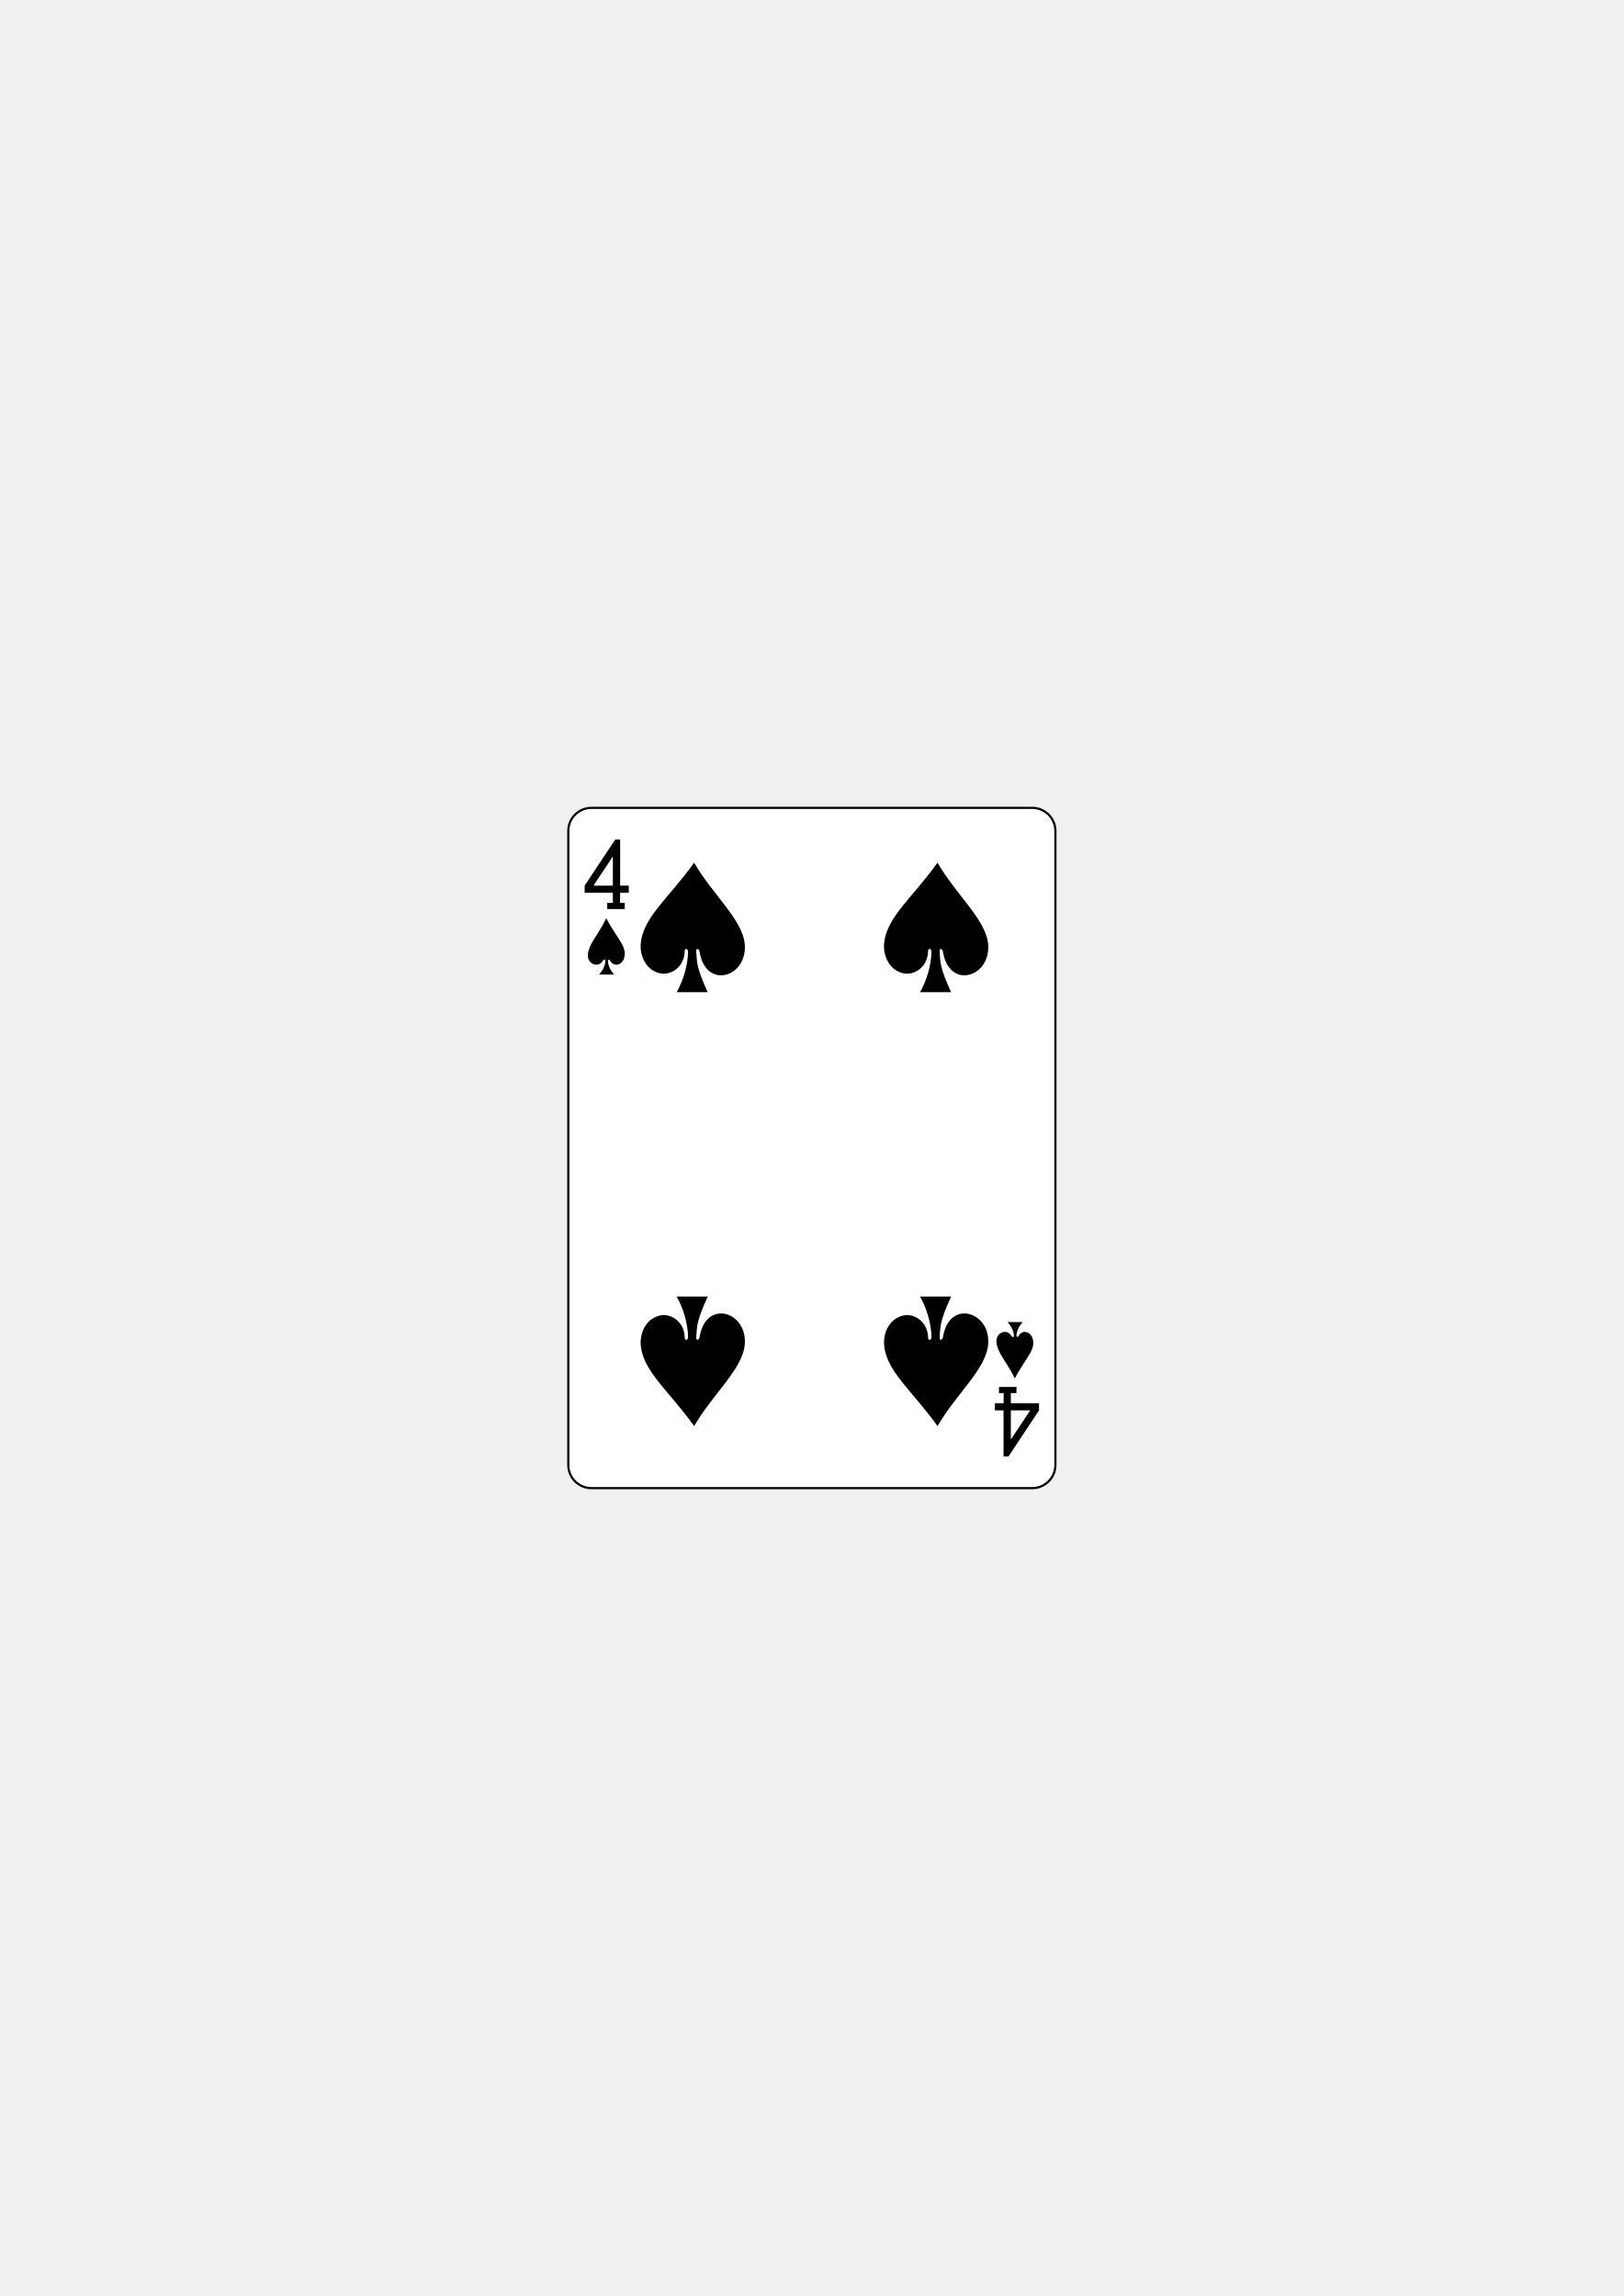
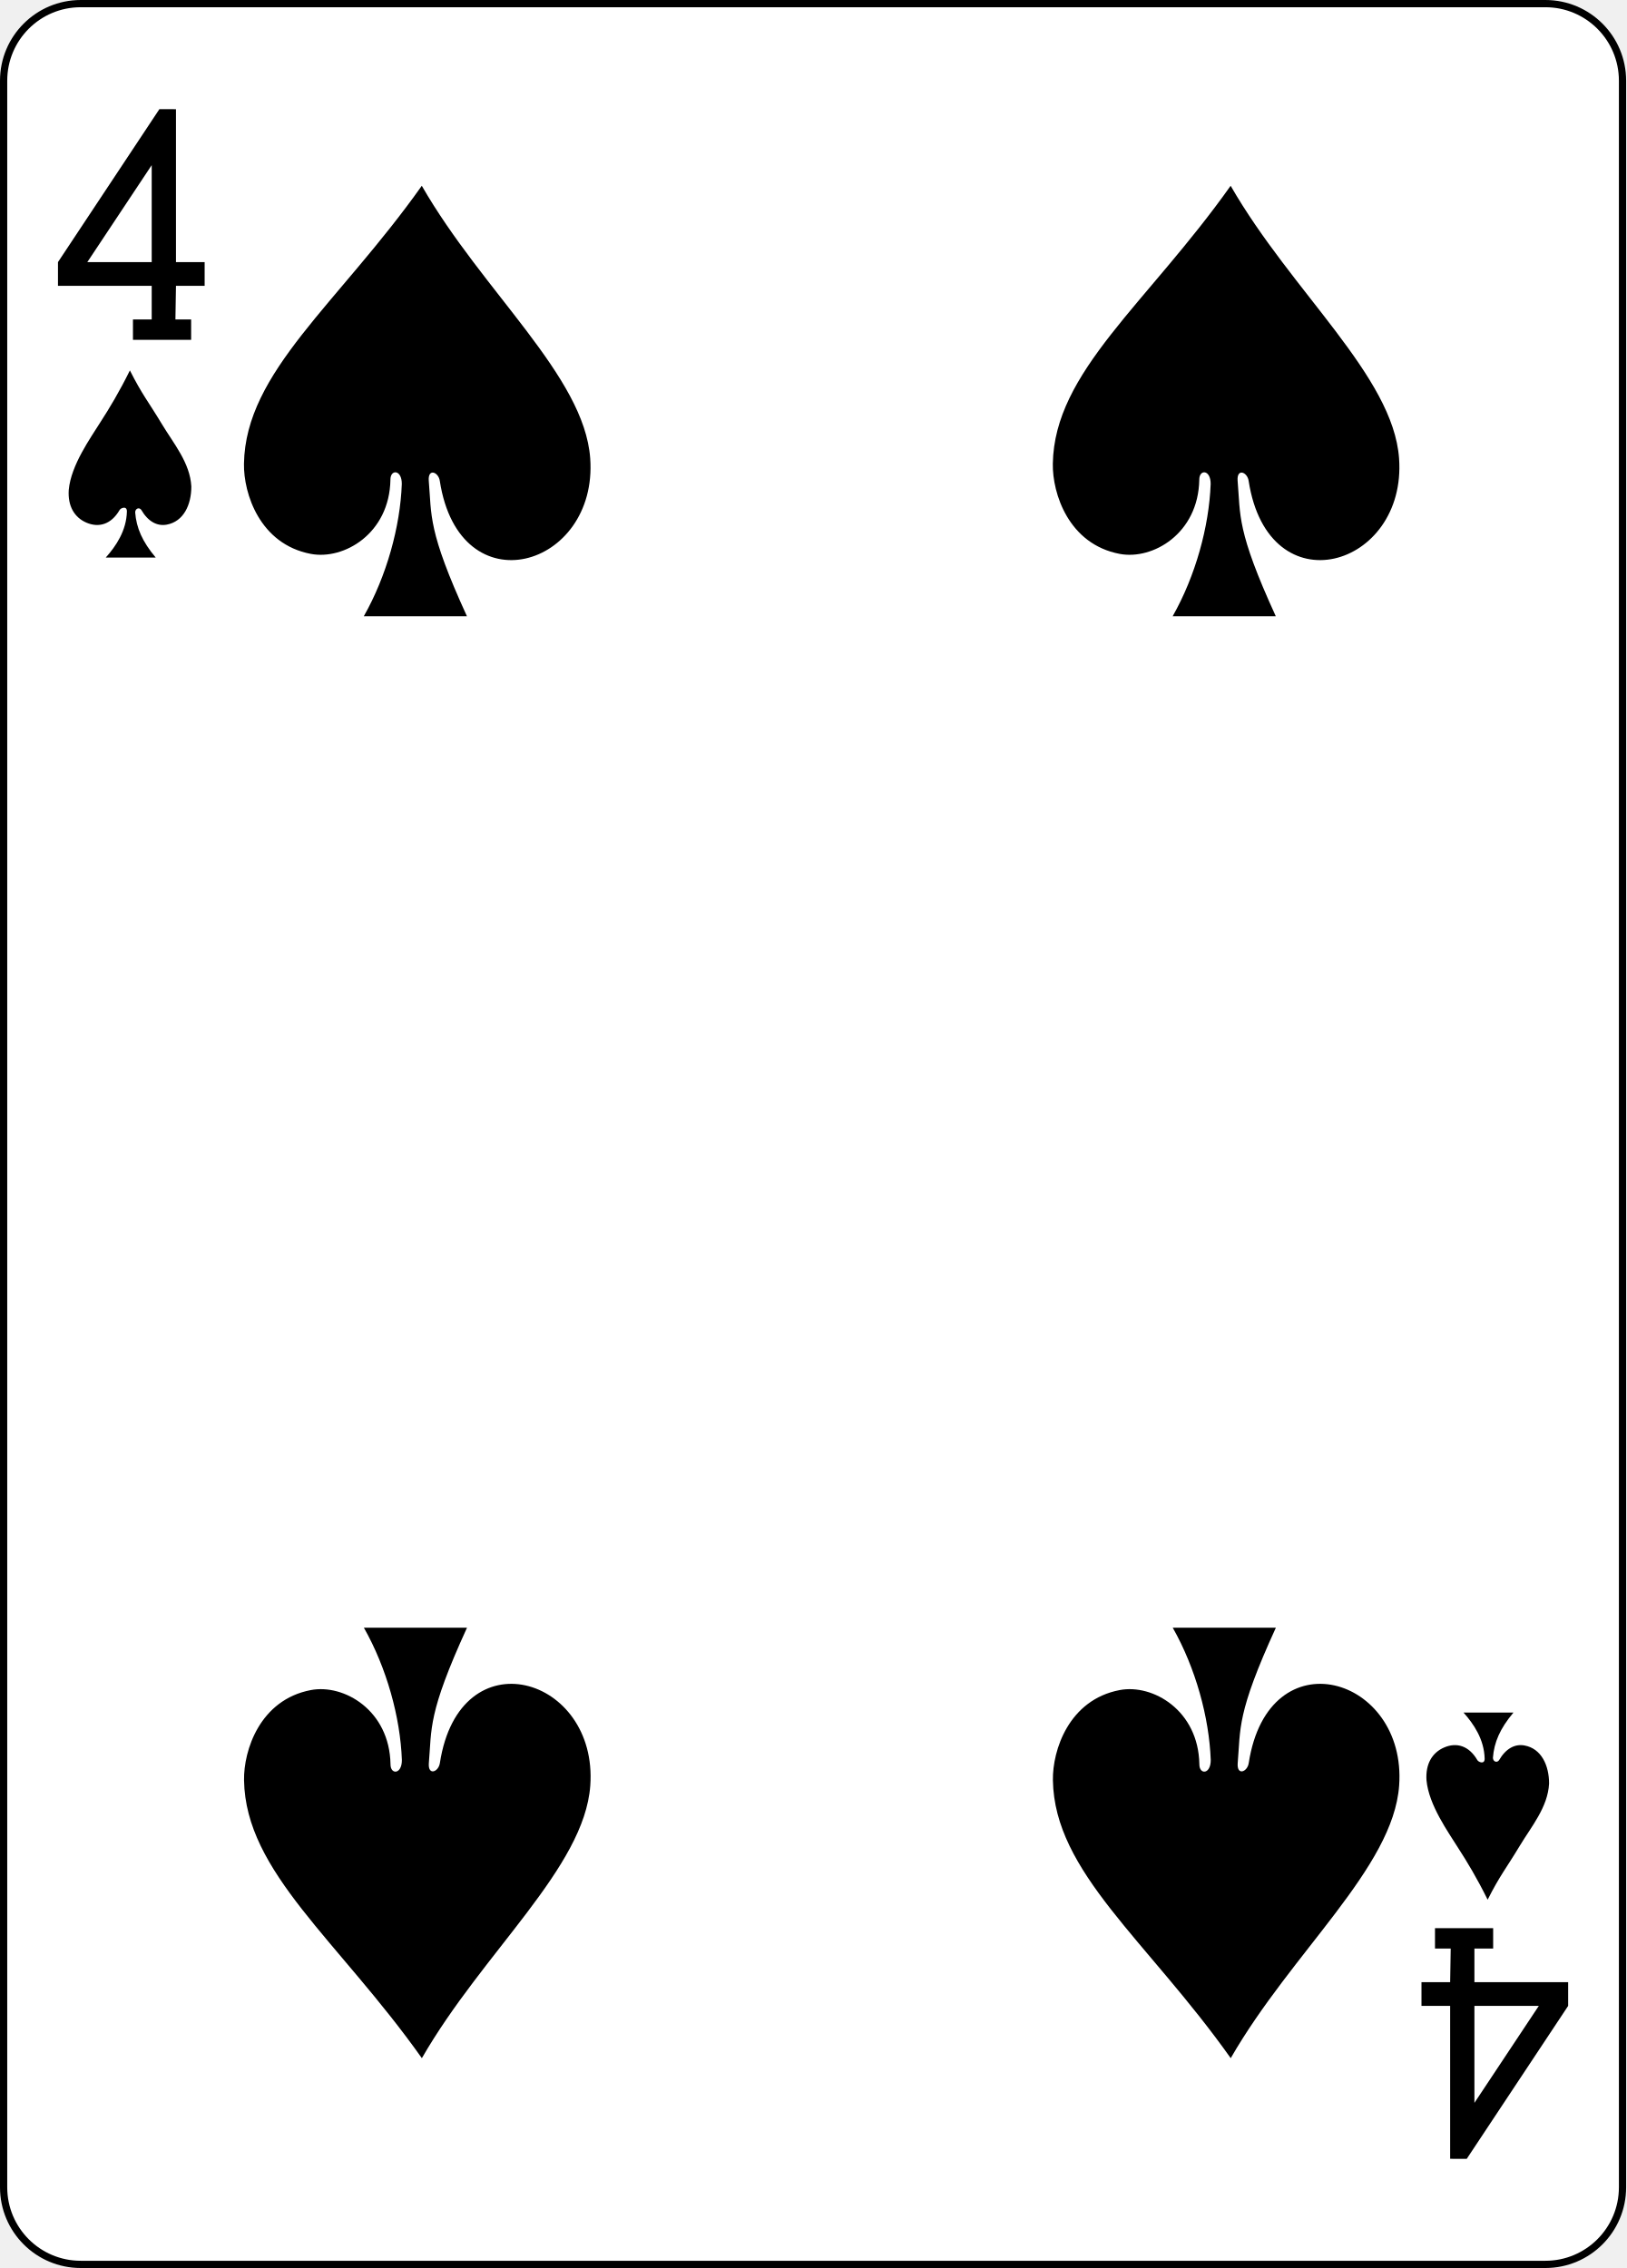
- <svg xmlns="http://www.w3.org/2000/svg" width="744.094" height="1052.362" id="svg4423" version="1.1">
+ <svg xmlns="http://www.w3.org/2000/svg" width="224.225" height="312.808" id="svg4423" version="1.1">
  <defs id="defs4425" />
-   <g id="layer1">
+   <g id="layer1" transform="translate(-259.9347,-369.7772)">
    <g transform="translate(-1383,92.13511)" id="g3536" style="display:inline">
      <g id="g8085" transform="translate(-0.9965656,0)">
        <g id="g8072">
          <g transform="translate(-5059.956,3024.952)" style="display:inline" id="g8902-9">
            <rect y="-2746.811" x="6704.386" height="311.811" width="223.228" id="rect6353-0" style="fill:#ffffff;fill-opacity:1;stroke:#000000;stroke-width:0.997;stroke-miterlimit:4;stroke-opacity:1;stroke-dasharray:none;display:inline" rx="10.63" ry="10.63" />
            <g transform="matrix(0.3010621,0,0,0.3010621,5623.293,-1949.67)" id="g8591-0">
              <path id="path7104-6" d="m 3650.172,-2493.73 0,-9.344 8.586,0 0,-15.399 -42.931,0 0,-10.865 46.453,-70.079 7.591,0.026 0,70.053 13.132,0 0,10.865 -13.132,0 -0.253,15.399 7.197,0 0,9.344 z m 8.586,-80.04 -29.493,44.432 29.493,0 z" style="fill:#000000;fill-opacity:1;display:inline" />
              <path style="fill:#000000;fill-opacity:1;display:inline" d="m 4273.157,-1766.094 0,9.344 -8.586,0 0,15.399 42.931,0 0,10.865 -46.453,70.079 -7.591,-0.026 0,-70.053 -13.132,0 0,-10.865 13.132,0 0.253,-15.399 -7.197,0 0,-9.344 z m -8.586,80.04 29.493,-44.432 -29.493,0 z" id="path7159-1" />
            </g>
          </g>
        </g>
      </g>
      <path id="path3198" d="m 1698.34,344.402 c 0.015,-2.026 -1.587,-2.064 -1.569,-0.586 -0.134,7.429 -6.417,11.086 -10.981,10.219 -7.036,-1.338 -9.282,-8.322 -9.215,-12.435 0.207,-12.696 12.988,-22.058 24.52,-38.335 8.45,14.691 22.397,26.23 23.223,37.586 1.098,15.098 -18.009,20.73 -20.737,3.133 -0.176,-1.243 -1.64,-1.801 -1.526,-0.065 0.414,4.823 -0.175,6.831 5.266,18.719 l -14.222,0 c 3.15,-5.555 5.025,-12.375 5.24,-18.236 z" style="fill:#000000;fill-opacity:1;display:inline" />
      <path id="path3200" d="m 1809.872,344.402 c 0.015,-2.026 -1.587,-2.064 -1.569,-0.586 -0.134,7.429 -6.417,11.086 -10.981,10.219 -7.036,-1.338 -9.282,-8.322 -9.215,-12.435 0.207,-12.696 12.988,-22.058 24.52,-38.335 8.45,14.691 22.397,26.23 23.223,37.586 1.098,15.098 -18.009,20.73 -20.737,3.133 -0.176,-1.243 -1.64,-1.801 -1.526,-0.065 0.414,4.823 -0.175,6.831 5.266,18.719 l -14.222,0 c 3.15,-5.555 5.025,-12.375 5.24,-18.236 z" style="fill:#000000;fill-opacity:1;display:inline" />
      <path id="path3260" d="m 1698.35,520.373 c 0.015,2.026 -1.587,2.064 -1.569,0.586 -0.134,-7.429 -6.417,-11.086 -10.981,-10.219 -7.036,1.338 -9.282,8.322 -9.215,12.435 0.207,12.696 12.988,22.058 24.52,38.335 8.45,-14.691 22.397,-26.23 23.223,-37.586 1.098,-15.098 -18.009,-20.73 -20.737,-3.133 -0.176,1.243 -1.64,1.801 -1.526,0.065 0.414,-4.823 -0.175,-6.831 5.266,-18.719 l -14.222,0 c 3.15,5.555 5.025,12.375 5.24,18.236 z" style="fill:#000000;fill-opacity:1;display:inline" />
      <path id="path3262" d="m 1809.883,520.373 c 0.015,2.026 -1.587,2.064 -1.569,0.586 -0.134,-7.429 -6.417,-11.086 -10.981,-10.219 -7.036,1.338 -9.282,8.322 -9.215,12.435 0.207,12.696 12.988,22.058 24.52,38.335 8.45,-14.691 22.397,-26.23 23.223,-37.586 1.098,-15.098 -18.009,-20.73 -20.737,-3.133 -0.176,1.243 -1.64,1.801 -1.526,0.065 0.414,-4.823 -0.175,-6.831 5.266,-18.719 l -14.222,0 c 3.15,5.555 5.025,12.375 5.24,18.236 z" style="fill:#000000;fill-opacity:1;display:inline" />
      <path id="path3314" d="m 1660.434,348.191 c 0.01,-0.872 -0.895,-0.465 -1.018,-0.19 -1.163,1.986 -2.865,2.448 -4.548,1.732 -1.667,-0.709 -2.604,-2.28 -2.454,-4.522 0.31,-3.438 3.035,-7.2 4.355,-9.326 1.252,-1.93 2.628,-4.222 4.077,-7.154 1.697,3.363 2.559,4.321 4.405,7.391 1.626,2.704 3.893,5.353 4.067,8.622 0,2.485 -1.046,4.832 -3.399,5.259 -1.331,0.242 -2.579,-0.442 -3.504,-2.037 -0.282,-0.407 -0.849,-0.195 -0.839,0.362 0.165,2.093 0.955,3.983 2.829,6.212 l -6.887,0 c 1.41,-1.576 2.849,-3.704 2.915,-6.349 z" style="fill:#000000;fill-opacity:1;display:inline" />
      <path style="fill:#000000;fill-opacity:1;display:inline" d="m 1847.653,520.192 c 0.01,0.872 -0.895,0.465 -1.018,0.19 -1.163,-1.986 -2.865,-2.448 -4.548,-1.732 -1.667,0.709 -2.604,2.28 -2.454,4.522 0.31,3.438 3.035,7.2 4.355,9.326 1.252,1.93 2.628,4.222 4.077,7.154 1.697,-3.363 2.559,-4.321 4.405,-7.392 1.626,-2.704 3.893,-5.353 4.067,-8.622 0,-2.485 -1.046,-4.832 -3.399,-5.259 -1.331,-0.242 -2.579,0.442 -3.504,2.037 -0.282,0.407 -0.849,0.195 -0.839,-0.362 0.165,-2.093 0.955,-3.983 2.829,-6.212 l -6.887,0 c 1.41,1.576 2.849,3.704 2.915,6.349 z" id="path3336" />
    </g>
  </g>
</svg>
